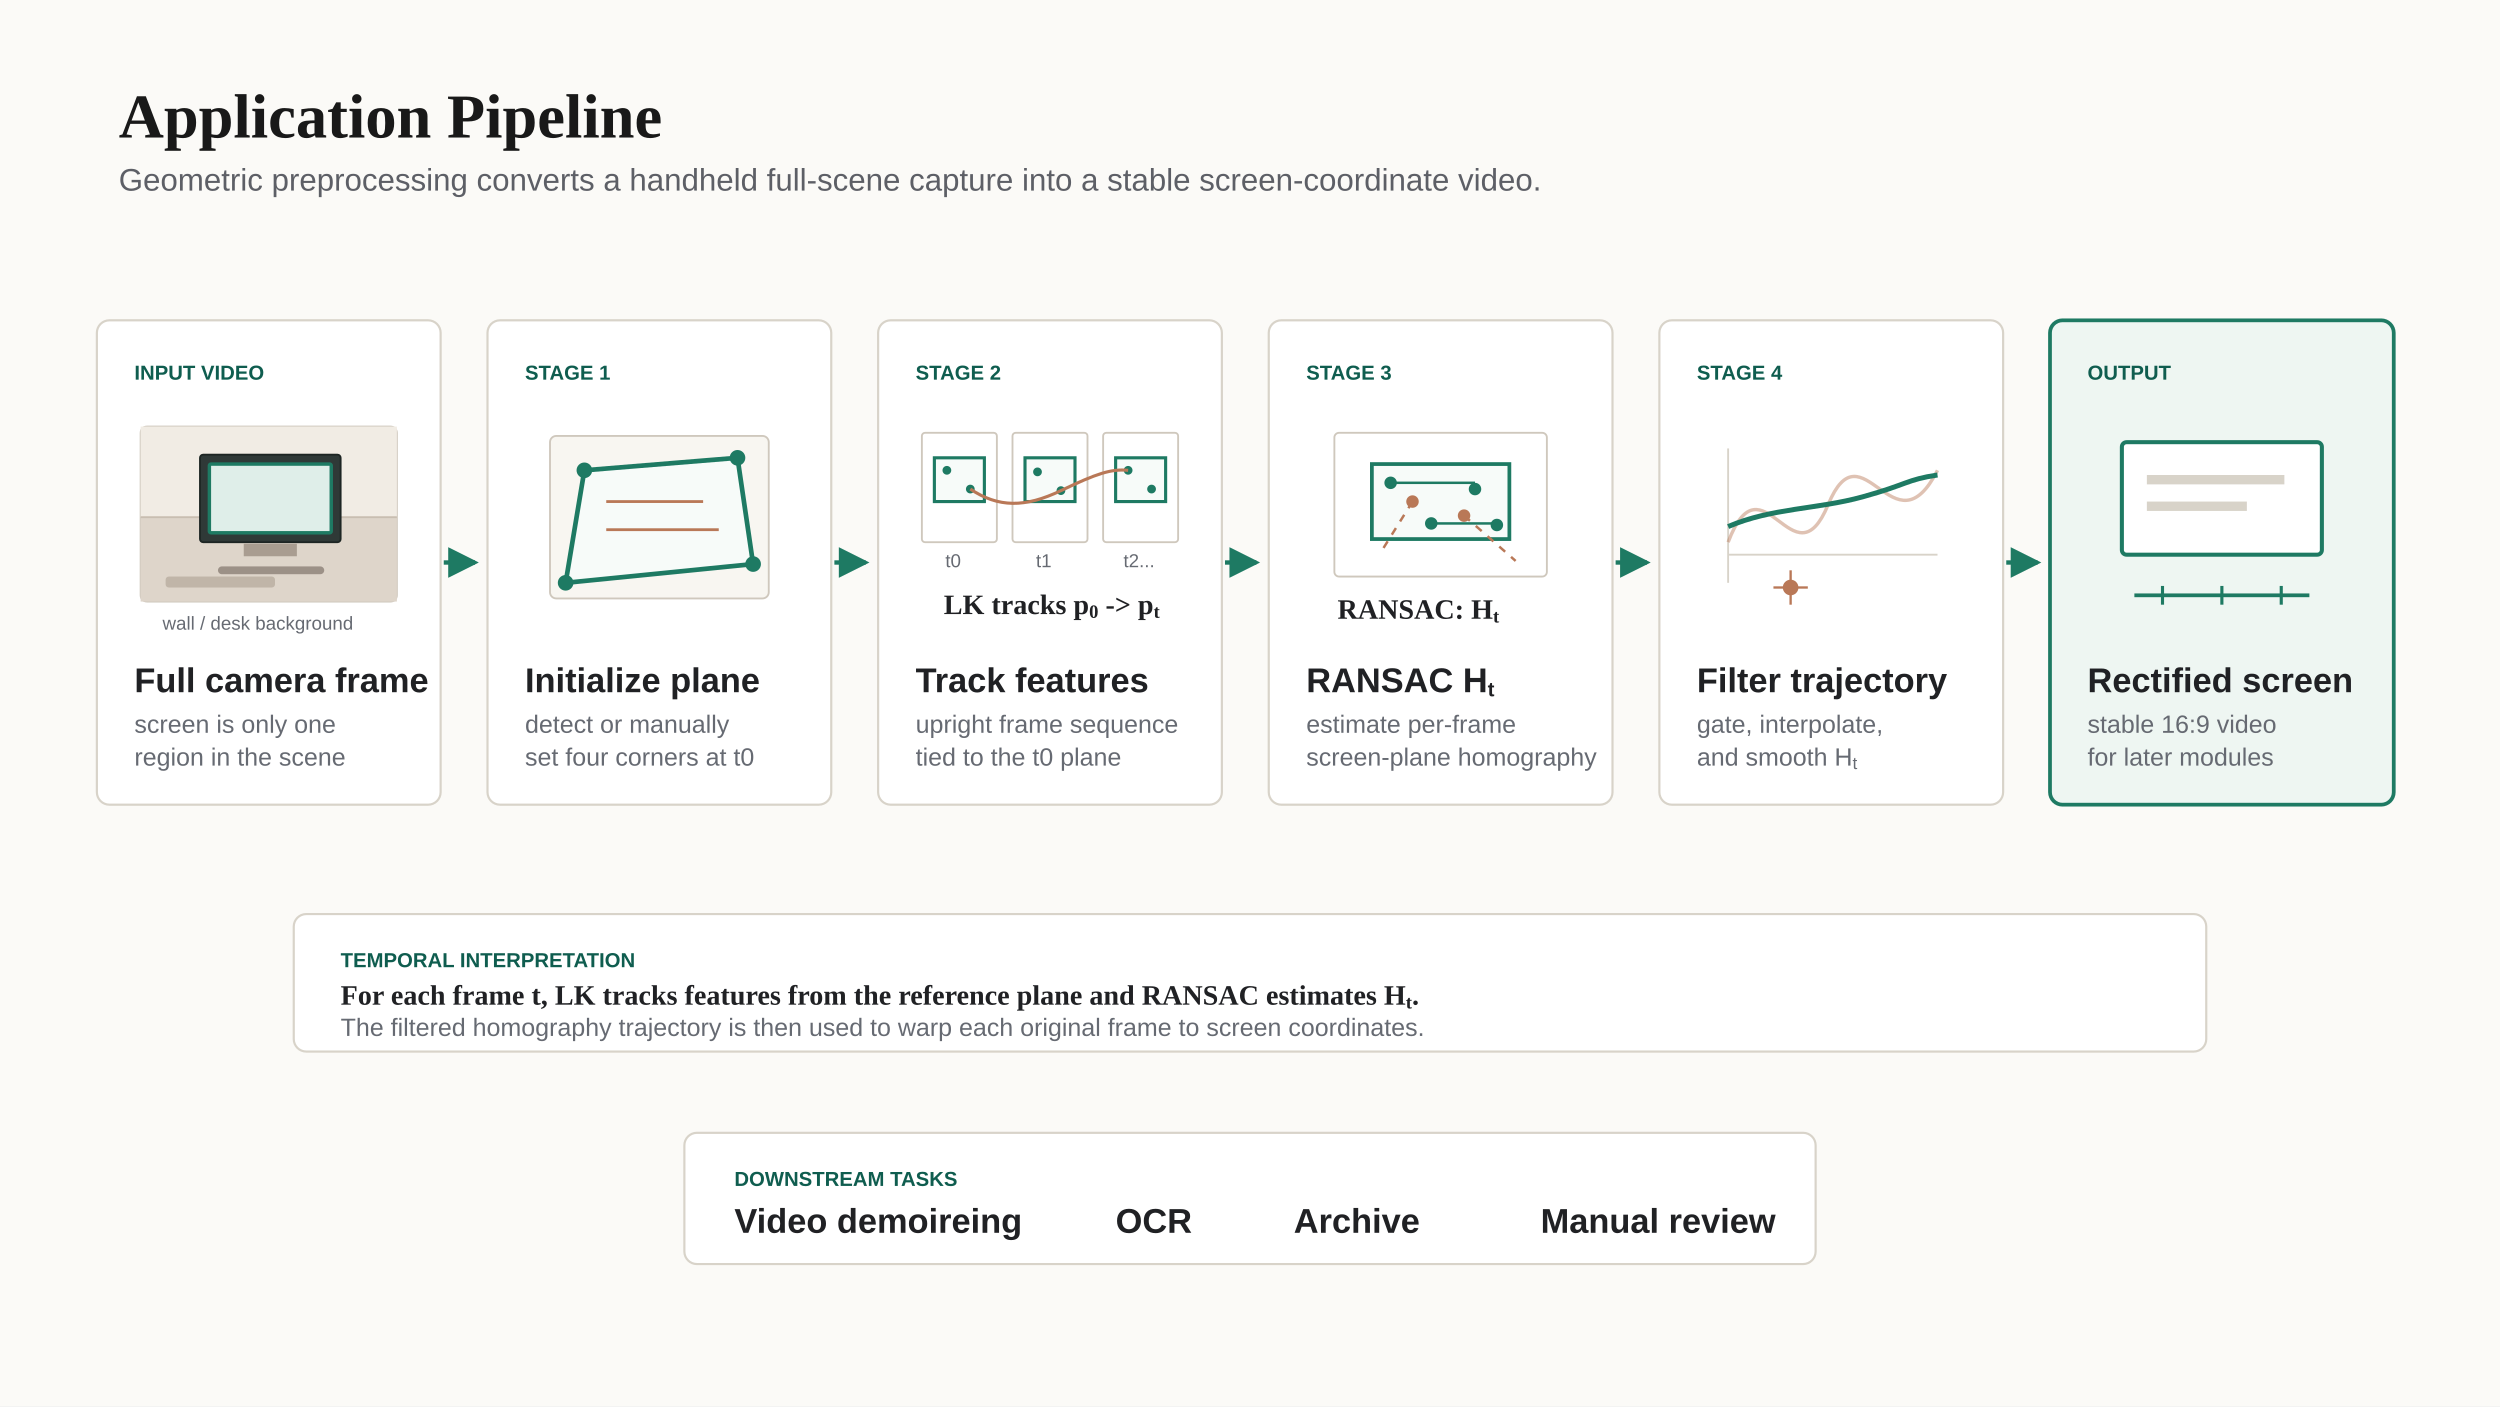
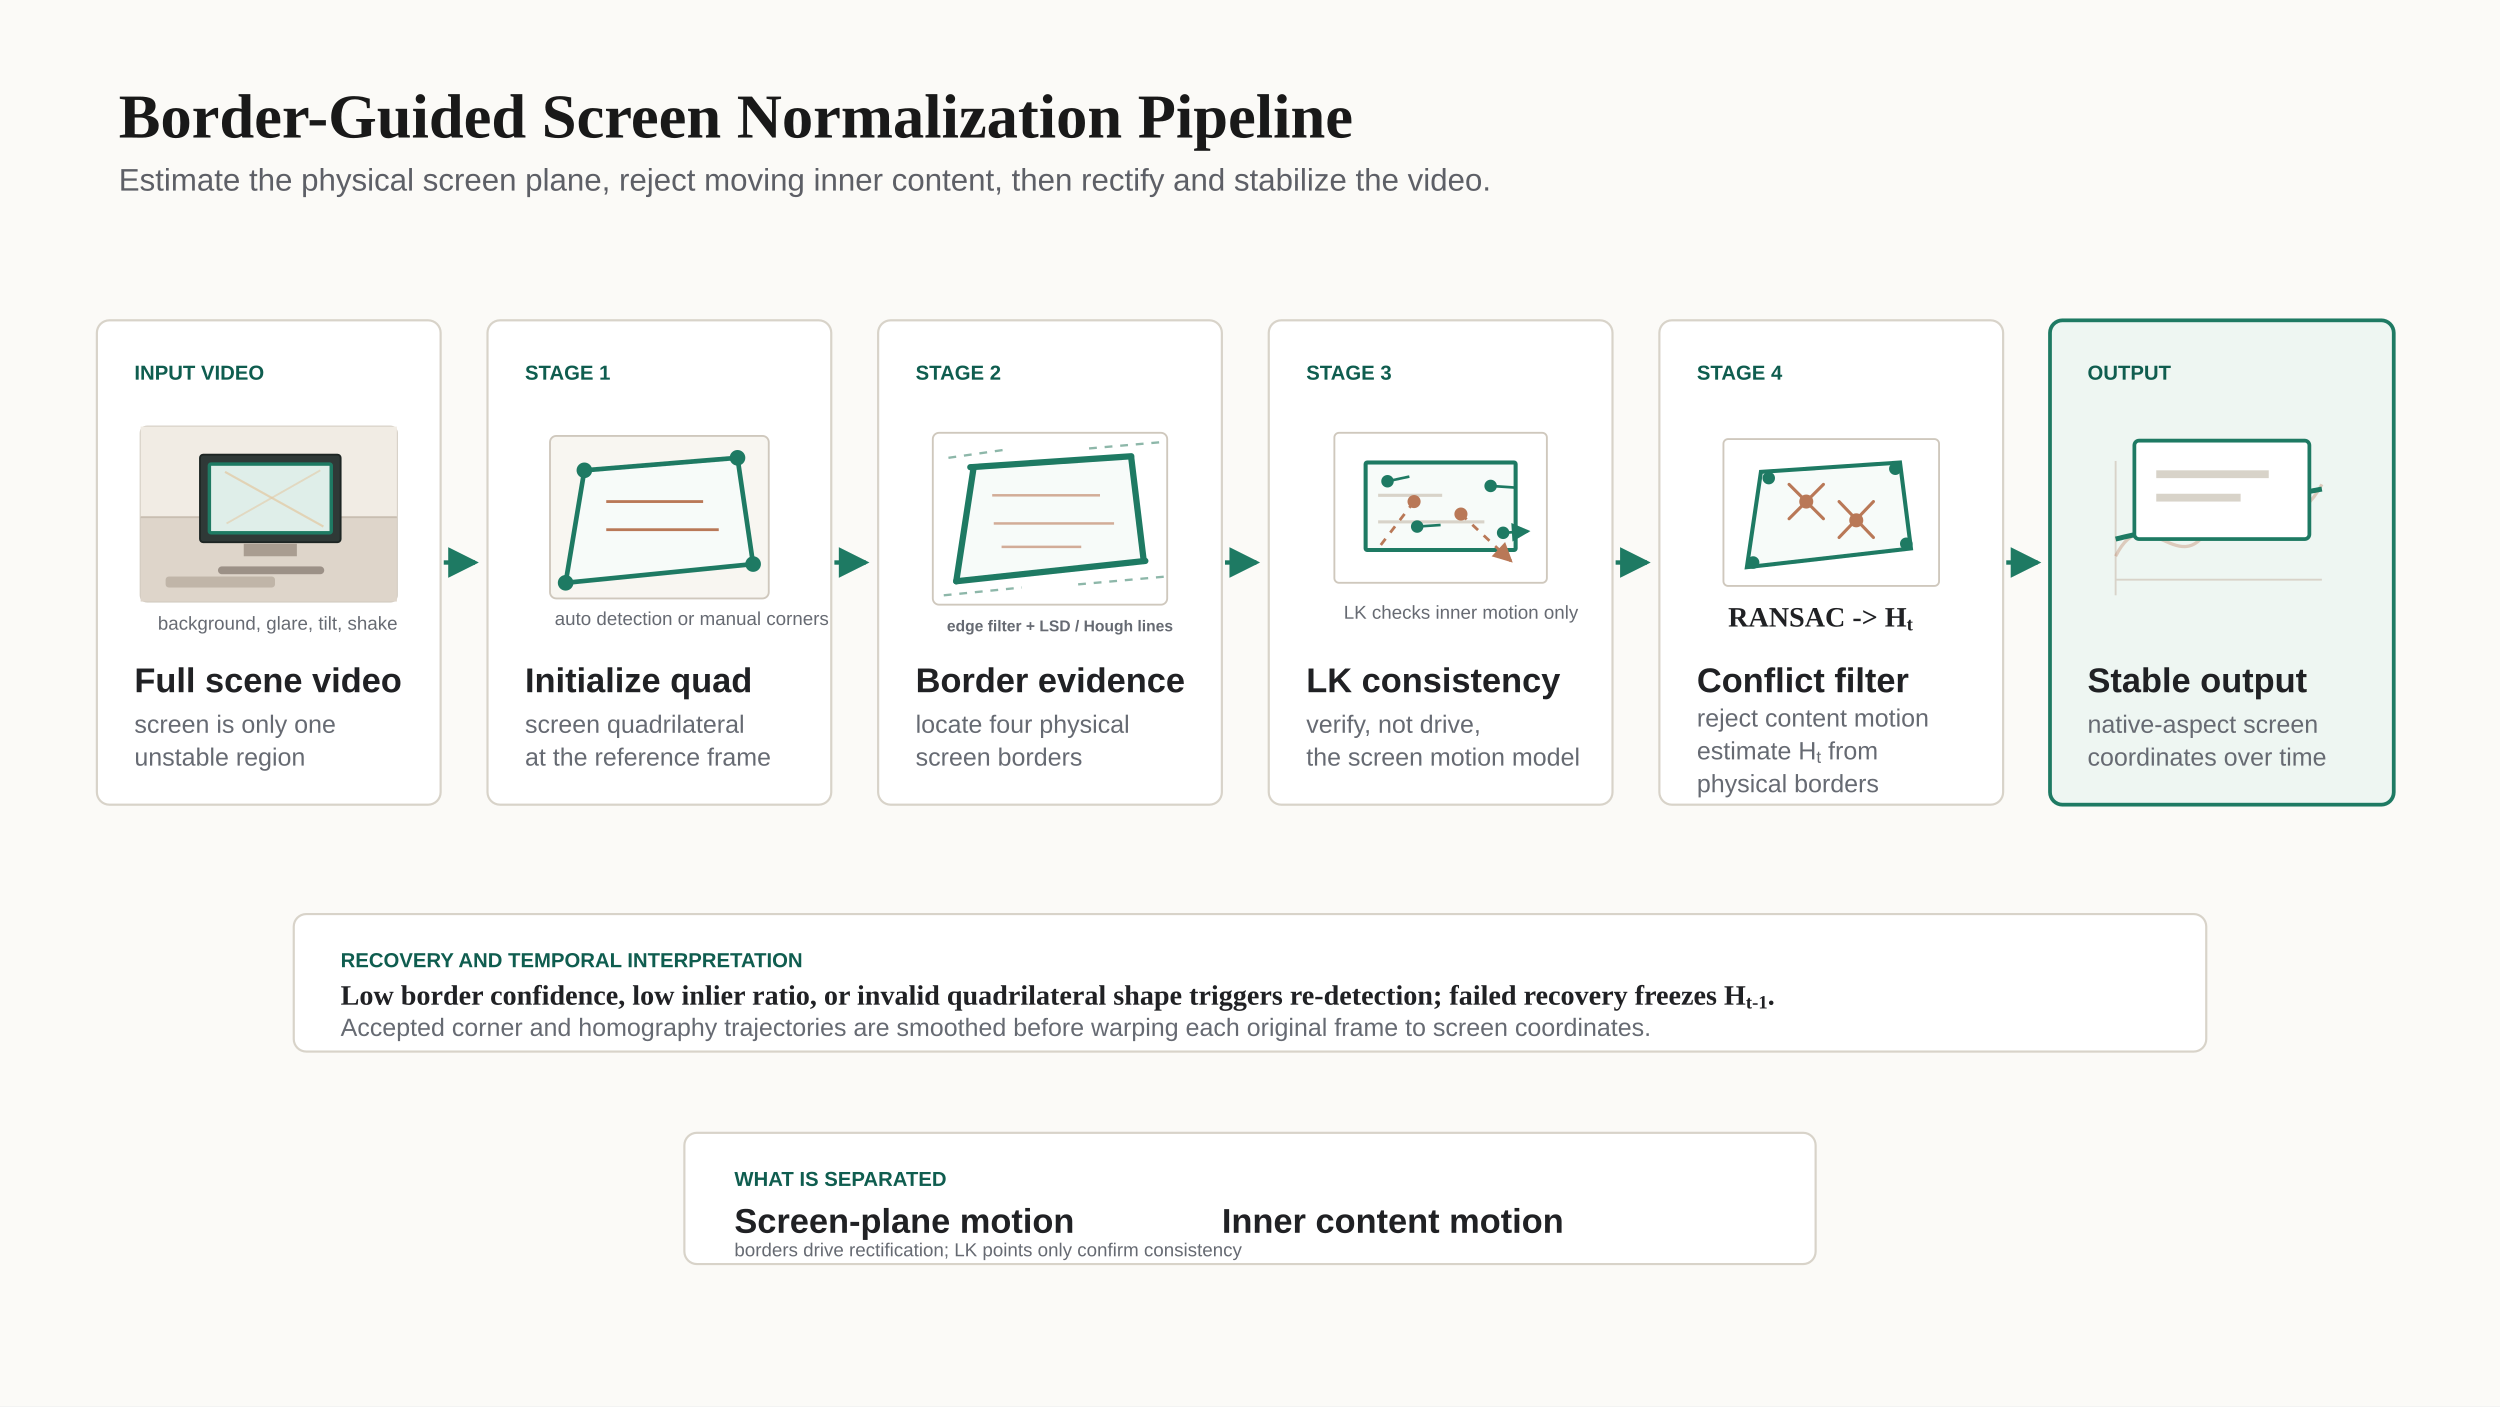
<svg xmlns="http://www.w3.org/2000/svg" width="1600" height="900" viewBox="0 0 1600 900" role="img" aria-labelledby="title desc">
  <defs>
    <marker id="arrow" viewBox="0 0 8 8" refX="7" refY="4" markerWidth="7" markerHeight="7" orient="auto-start-reverse">
      <path d="M0,0 L8,4 L0,8 Z" fill="#1e7a63" />
+     </marker>
+     <marker id="arrowBrown" viewBox="0 0 8 8" refX="7" refY="4" markerWidth="7" markerHeight="7" orient="auto-start-reverse">
+       <path d="M0,0 L8,4 L0,8 Z" fill="#b97857" />
    </marker>
    <style>
      .title{font:700 40px Georgia,"Times New Roman",serif;fill:#191919}
      .subtitle{font:400 20px -apple-system,BlinkMacSystemFont,"Segoe UI",Arial,sans-serif;fill:#5d5f66}
      .panel{fill:#ffffff;stroke:#d8d3c9;stroke-width:1.4}
      .panelStrong{fill:#eef6f2;stroke:#1e7a63;stroke-width:2.4}
      .tag{font:700 13px -apple-system,BlinkMacSystemFont,"Segoe UI",Arial,sans-serif;fill:#0f5d4f}
      .step{font:700 22px -apple-system,BlinkMacSystemFont,"Segoe UI",Arial,sans-serif;fill:#202124}
      .small{font:400 16px -apple-system,BlinkMacSystemFont,"Segoe UI",Arial,sans-serif;fill:#666a72}
      .tiny{font:400 12px -apple-system,BlinkMacSystemFont,"Segoe UI",Arial,sans-serif;fill:#666a72}
+       .micro{font:700 10px -apple-system,BlinkMacSystemFont,"Segoe UI",Arial,sans-serif;fill:#666a72}
      .math{font:600 18px Georgia,"Times New Roman",serif;fill:#202124}
      .lineGreen{stroke:#1e7a63;stroke-width:2.4;fill:none}
      .lineBrown{stroke:#b97857;stroke-width:2;fill:none}
+       .lineGray{stroke:#cfc8bd;stroke-width:1.4;fill:none}
    </style>
  </defs>
  <rect width="1600" height="900" fill="#fbfaf7" />
-   <text class="title" x="76" y="88">Application Pipeline</text>
-   <text class="subtitle" x="76" y="122">Geometric preprocessing converts a handheld full-scene capture into a stable screen-coordinate video.</text>
+   <text class="title" x="76" y="88">Border-Guided Screen Normalization Pipeline</text>
+   <text class="subtitle" x="76" y="122">Estimate the physical screen plane, reject moving inner content, then rectify and stabilize the video.</text>
  <g transform="translate(62 205)">
    <rect class="panel" x="0" y="0" width="220" height="310" rx="8" />
    <text class="tag" x="24" y="38">INPUT VIDEO</text>
    <rect x="28" y="68" width="164" height="112" rx="4" fill="#f8f6f1" stroke="#cfc8bd" stroke-width="1.2" />
    <rect x="28" y="68" width="164" height="58" fill="#f1ece4" />
    <rect x="28" y="126" width="164" height="54" fill="#ded5ca" />
    <line x1="28" y1="126" x2="192" y2="126" stroke="#c8beb1" stroke-width="1.2" />
    <rect x="66" y="86" width="90" height="56" rx="2" fill="#2f3937" stroke="#1d2523" stroke-width="1.2" />
    <rect x="72" y="92" width="78" height="44" rx="1" fill="#dfeee9" stroke="#1e7a63" stroke-width="2.2" />
+     <path d="M82 97 L145 132" stroke="#e3c7a0" stroke-width="1.4" opacity=".7" />
+     <path d="M83 130 L143 96" stroke="#e3c7a0" stroke-width="1.2" opacity=".55" />
    <rect x="94" y="143" width="34" height="8" fill="#a99d91" />
    <path d="M80 160 H143" stroke="#9c9187" stroke-width="5" stroke-linecap="round" />
    <rect x="44" y="164" width="70" height="7" rx="2" fill="#c0b5a8" />
-     <text class="tiny" x="42" y="198">wall / desk background</text>
-     <text class="step" x="24" y="238">Full camera frame</text>
+     <text class="tiny" x="39" y="198">background, glare, tilt, shake</text>
+     <text class="step" x="24" y="238">Full scene video</text>
    <text class="small" x="24" y="264">screen is only one</text>
-     <text class="small" x="24" y="285">region in the scene</text>
+     <text class="small" x="24" y="285">unstable region</text>
  </g>
  <g transform="translate(312 205)">
    <rect class="panel" x="0" y="0" width="220" height="310" rx="8" />
    <text class="tag" x="24" y="38">STAGE 1</text>
    <rect x="40" y="74" width="140" height="104" rx="4" fill="#f8f6f1" stroke="#cfc8bd" stroke-width="1.2" />
    <polygon points="62,96 160,88 170,156 50,168" fill="#f7fbf9" stroke="#1e7a63" stroke-width="3" />
    <circle cx="62" cy="96" r="5" fill="#1e7a63" />
    <circle cx="160" cy="88" r="5" fill="#1e7a63" />
    <circle cx="170" cy="156" r="5" fill="#1e7a63" />
    <circle cx="50" cy="168" r="5" fill="#1e7a63" />
    <path d="M76 116 H138 M76 134 H148" stroke="#b97857" stroke-width="1.8" />
-     <text class="step" x="24" y="238">Initialize plane</text>
-     <text class="small" x="24" y="264">detect or manually</text>
-     <text class="small" x="24" y="285">set four corners at t0</text>
+     <text class="tiny" x="43" y="195">auto detection or manual corners</text>
+     <text class="step" x="24" y="238">Initialize quad</text>
+     <text class="small" x="24" y="264">screen quadrilateral</text>
+     <text class="small" x="24" y="285">at the reference frame</text>
  </g>
  <g transform="translate(562 205)">
    <rect class="panel" x="0" y="0" width="220" height="310" rx="8" />
    <text class="tag" x="24" y="38">STAGE 2</text>
-     <rect x="28" y="72" width="48" height="70" rx="2" fill="#ffffff" stroke="#cfc8bd" stroke-width="1.2" />
-     <rect x="86" y="72" width="48" height="70" rx="2" fill="#ffffff" stroke="#cfc8bd" stroke-width="1.2" />
-     <rect x="144" y="72" width="48" height="70" rx="2" fill="#ffffff" stroke="#cfc8bd" stroke-width="1.2" />
-     <rect x="36" y="88" width="32" height="28" fill="#f7fbf9" stroke="#1e7a63" stroke-width="2" />
-     <rect x="94" y="88" width="32" height="28" fill="#f7fbf9" stroke="#1e7a63" stroke-width="2" />
-     <rect x="152" y="88" width="32" height="28" fill="#f7fbf9" stroke="#1e7a63" stroke-width="2" />
-     <circle cx="44" cy="96" r="2.8" fill="#1e7a63" />
-     <circle cx="59" cy="108" r="2.8" fill="#1e7a63" />
-     <circle cx="102" cy="97" r="2.8" fill="#1e7a63" />
-     <circle cx="117" cy="109" r="2.8" fill="#1e7a63" />
-     <circle cx="160" cy="96" r="2.8" fill="#1e7a63" />
-     <circle cx="175" cy="108" r="2.8" fill="#1e7a63" />
-     <path d="M59 108 C77 120 94 120 117 109 S149 95 160 96" class="lineBrown" />
-     <text class="tiny" x="43" y="158">t0</text>
-     <text class="tiny" x="101" y="158">t1</text>
-     <text class="tiny" x="157" y="158">t2...</text>
-     <text class="math" x="42" y="188">LK tracks p<tspan baseline-shift="sub" font-size="12">0</tspan> -&gt; p<tspan baseline-shift="sub" font-size="12">t</tspan>
-     </text>
-     <text class="step" x="24" y="238">Track features</text>
-     <text class="small" x="24" y="264">upright frame sequence</text>
-     <text class="small" x="24" y="285">tied to the t0 plane</text>
+     <rect x="35" y="72" width="150" height="110" rx="4" fill="#ffffff" stroke="#cfc8bd" stroke-width="1.2" />
+     <polygon points="61,95 161,88 169,154 51,166" fill="#f7fbf9" stroke="#cfc8bd" stroke-width="1.4" />
+     <path d="M59 94 L162 87" stroke="#1e7a63" stroke-width="4" stroke-linecap="round" />
+     <path d="M171 154 L50 167" stroke="#1e7a63" stroke-width="4" stroke-linecap="round" />
+     <path d="M61 95 L50 167" stroke="#1e7a63" stroke-width="4" stroke-linecap="round" />
+     <path d="M162 88 L170 154" stroke="#1e7a63" stroke-width="4" stroke-linecap="round" />
+     <path d="M45 88 L80 83 M135 82 L181 78 M42 176 L92 171 M128 169 L184 164" stroke="#8db7a9" stroke-width="1.5" stroke-dasharray="5 5" />
+     <path d="M73 112 H142 M74 130 H151 M79 145 H130" stroke="#b97857" stroke-width="1.6" opacity=".6" />
+     <text class="micro" x="44" y="199">edge filter + LSD / Hough lines</text>
+     <text class="step" x="24" y="238">Border evidence</text>
+     <text class="small" x="24" y="264">locate four physical</text>
+     <text class="small" x="24" y="285">screen borders</text>
  </g>
  <g transform="translate(812 205)">
    <rect class="panel" x="0" y="0" width="220" height="310" rx="8" />
    <text class="tag" x="24" y="38">STAGE 3</text>
-     <rect x="42" y="72" width="136" height="92" rx="3" fill="#ffffff" stroke="#cfc8bd" stroke-width="1.2" />
-     <rect x="66" y="92" width="88" height="48" fill="#f7fbf9" stroke="#1e7a63" stroke-width="2.4" />
-     <circle cx="78" cy="104" r="4" fill="#1e7a63" />
-     <circle cx="104" cy="130" r="4" fill="#1e7a63" />
-     <circle cx="132" cy="108" r="4" fill="#1e7a63" />
-     <circle cx="146" cy="131" r="4" fill="#1e7a63" />
-     <circle cx="92" cy="116" r="4" fill="#b97857" />
-     <circle cx="125" cy="125" r="4" fill="#b97857" />
-     <path d="M78 104 H132 M104 130 H146" stroke="#1e7a63" stroke-width="1.6" />
-     <path d="M92 116 L72 148 M125 125 L158 154" stroke="#b97857" stroke-width="1.6" stroke-dasharray="5 5" />
-     <text class="math" x="44" y="191">RANSAC: H<tspan baseline-shift="sub" font-size="12">t</tspan>
-     </text>
-     <text class="step" x="24" y="238">RANSAC H<tspan baseline-shift="sub" font-size="13">t</tspan>
-     </text>
-     <text class="small" x="24" y="264">estimate per-frame</text>
-     <text class="small" x="24" y="285">screen-plane homography</text>
+     <rect x="42" y="72" width="136" height="96" rx="3" fill="#ffffff" stroke="#cfc8bd" stroke-width="1.2" />
+     <rect x="62" y="91" width="96" height="56" rx="1" fill="#f7fbf9" stroke="#1e7a63" stroke-width="2.6" />
+     <path d="M70 112 H111 M70 129 H138" stroke="#d8d3c9" stroke-width="2" />
+     <circle cx="76" cy="103" r="4" fill="#1e7a63" />
+     <circle cx="95" cy="132" r="4" fill="#1e7a63" />
+     <circle cx="142" cy="106" r="4" fill="#1e7a63" />
+     <circle cx="150" cy="136" r="4" fill="#1e7a63" />
+     <path d="M76 103 l14 -3 M95 132 l15 -1 M142 106 l15 1 M150 136 l16 -1" stroke="#1e7a63" stroke-width="1.7" marker-end="url(#arrow)" />
+     <circle cx="93" cy="116" r="4.2" fill="#b97857" />
+     <circle cx="123" cy="124" r="4.2" fill="#b97857" />
+     <path d="M93 116 l-23 30 M123 124 l32 30" stroke="#b97857" stroke-width="1.8" stroke-dasharray="5 5" marker-end="url(#arrowBrown)" />
+     <text class="tiny" x="48" y="191">LK checks inner motion only</text>
+     <text class="step" x="24" y="238">LK consistency</text>
+     <text class="small" x="24" y="264">verify, not drive,</text>
+     <text class="small" x="24" y="285">the screen motion model</text>
  </g>
  <g transform="translate(1062 205)">
    <rect class="panel" x="0" y="0" width="220" height="310" rx="8" />
    <text class="tag" x="24" y="38">STAGE 4</text>
-     <line x1="44" y1="150" x2="178" y2="150" stroke="#d8d3c9" stroke-width="1.2" />
-     <line x1="44" y1="82" x2="44" y2="168" stroke="#d8d3c9" stroke-width="1.2" />
-     <path d="M44 142 C66 84 86 171 108 118 S150 151 178 96" stroke="#b97857" stroke-width="2.2" fill="none" opacity=".45" />
-     <path d="M44 132 C72 120 101 121 130 113 S158 102 178 99" stroke="#1e7a63" stroke-width="3.2" fill="none" />
-     <circle cx="84" cy="171" r="5" fill="#b97857" />
-     <path d="M73 171 H95 M84 160 V182" stroke="#b97857" stroke-width="1.5" />
-     <text class="step" x="24" y="238">Filter trajectory</text>
-     <text class="small" x="24" y="264">gate, interpolate,</text>
-     <text class="small" x="24" y="285">and smooth H<tspan baseline-shift="sub" font-size="11">t</tspan>
+     <rect x="41" y="76" width="138" height="94" rx="3" fill="#ffffff" stroke="#cfc8bd" stroke-width="1.2" />
+     <polygon points="65,97 154,91 161,146 56,158" fill="#f7fbf9" stroke="#1e7a63" stroke-width="2.6" />
+     <circle cx="70" cy="101" r="4" fill="#1e7a63" />
+     <circle cx="151" cy="95" r="4" fill="#1e7a63" />
+     <circle cx="158" cy="143" r="4" fill="#1e7a63" />
+     <circle cx="60" cy="155" r="4" fill="#1e7a63" />
+     <circle cx="94" cy="116" r="4.5" fill="#b97857" />
+     <circle cx="126" cy="128" r="4.5" fill="#b97857" />
+     <path d="M83 105 L105 127 M115 116 L137 139" stroke="#b97857" stroke-width="2" stroke-linecap="round" />
+     <path d="M105 105 L83 127 M137 116 L115 139" stroke="#b97857" stroke-width="2" stroke-linecap="round" />
+     <text class="math" x="44" y="196">RANSAC -&gt; H<tspan baseline-shift="sub" font-size="12">t</tspan>
    </text>
+     <text class="step" x="24" y="238">Conflict filter</text>
+     <text class="small" x="24" y="260">reject content motion</text>
+     <text class="small" x="24" y="281">estimate H<tspan baseline-shift="sub" font-size="11">t</tspan> from</text>
+     <text class="small" x="24" y="302">physical borders</text>
  </g>
  <g transform="translate(1312 205)">
    <rect class="panelStrong" x="0" y="0" width="220" height="310" rx="8" />
    <text class="tag" x="24" y="38">OUTPUT</text>
-     <rect x="46" y="78" width="128" height="72" rx="3" fill="#ffffff" stroke="#1e7a63" stroke-width="2.6" />
-     <rect x="62" y="99" width="88" height="6" fill="#d8d3c9" />
-     <rect x="62" y="116" width="64" height="6" fill="#d8d3c9" />
-     <line x1="54" y1="176" x2="166" y2="176" stroke="#1e7a63" stroke-width="2.4" />
-     <line x1="72" y1="170" x2="72" y2="182" stroke="#1e7a63" stroke-width="2" />
-     <line x1="110" y1="170" x2="110" y2="182" stroke="#1e7a63" stroke-width="2" />
-     <line x1="148" y1="170" x2="148" y2="182" stroke="#1e7a63" stroke-width="2" />
-     <text class="step" x="24" y="238">Rectified screen</text>
-     <text class="small" x="24" y="264">stable 16:9 video</text>
-     <text class="small" x="24" y="285">for later modules</text>
+     <line x1="42" y1="166" x2="174" y2="166" stroke="#d8d3c9" stroke-width="1.2" />
+     <line x1="42" y1="90" x2="42" y2="176" stroke="#d8d3c9" stroke-width="1.2" />
+     <path d="M42 151 C62 111 84 172 104 128 S147 154 174 105" stroke="#b97857" stroke-width="2.1" fill="none" opacity=".35" />
+     <path d="M42 140 C74 132 103 130 132 120 S158 111 174 108" stroke="#1e7a63" stroke-width="3.2" fill="none" />
+     <rect x="54" y="77" width="112" height="63" rx="3" fill="#ffffff" stroke="#1e7a63" stroke-width="2.4" />
+     <rect x="68" y="96" width="72" height="5" fill="#d8d3c9" />
+     <rect x="68" y="111" width="54" height="5" fill="#d8d3c9" />
+     <text class="step" x="24" y="238">Stable output</text>
+     <text class="small" x="24" y="264">native-aspect screen</text>
+     <text class="small" x="24" y="285">coordinates over time</text>
  </g>
  <path d="M284 360 H304" stroke="#1e7a63" stroke-width="2.8" marker-end="url(#arrow)" />
  <path d="M534 360 H554" stroke="#1e7a63" stroke-width="2.8" marker-end="url(#arrow)" />
  <path d="M784 360 H804" stroke="#1e7a63" stroke-width="2.8" marker-end="url(#arrow)" />
  <path d="M1034 360 H1054" stroke="#1e7a63" stroke-width="2.8" marker-end="url(#arrow)" />
  <path d="M1284 360 H1304" stroke="#1e7a63" stroke-width="2.8" marker-end="url(#arrow)" />
  <g transform="translate(188 585)">
    <rect class="panel" x="0" y="0" width="1224" height="88" rx="8" />
-     <text class="tag" x="30" y="34">TEMPORAL INTERPRETATION</text>
-     <text class="math" x="30" y="58">For each frame t, LK tracks features from the reference plane and RANSAC estimates H<tspan baseline-shift="sub" font-size="12">t</tspan>.</text>
-     <text class="small" x="30" y="78">The filtered homography trajectory is then used to warp each original frame to screen coordinates.</text>
+     <text class="tag" x="30" y="34">RECOVERY AND TEMPORAL INTERPRETATION</text>
+     <text class="math" x="30" y="58">Low border confidence, low inlier ratio, or invalid quadrilateral shape triggers re-detection; failed recovery freezes H<tspan baseline-shift="sub" font-size="12">t-1</tspan>.</text>
+     <text class="small" x="30" y="78">Accepted corner and homography trajectories are smoothed before warping each original frame to screen coordinates.</text>
  </g>
  <g transform="translate(438 725)">
    <rect class="panel" x="0" y="0" width="724" height="84" rx="8" />
-     <text class="tag" x="32" y="34">DOWNSTREAM TASKS</text>
-     <text class="step" x="32" y="64">Video demoireing</text>
-     <text class="step" x="276" y="64">OCR</text>
-     <text class="step" x="390" y="64">Archive</text>
-     <text class="step" x="548" y="64">Manual review</text>
+     <text class="tag" x="32" y="34">WHAT IS SEPARATED</text>
+     <text class="step" x="32" y="64">Screen-plane motion</text>
+     <text class="step" x="344" y="64">Inner content motion</text>
+     <text class="tiny" x="32" y="79">borders drive rectification; LK points only confirm consistency</text>
  </g>
</svg>
